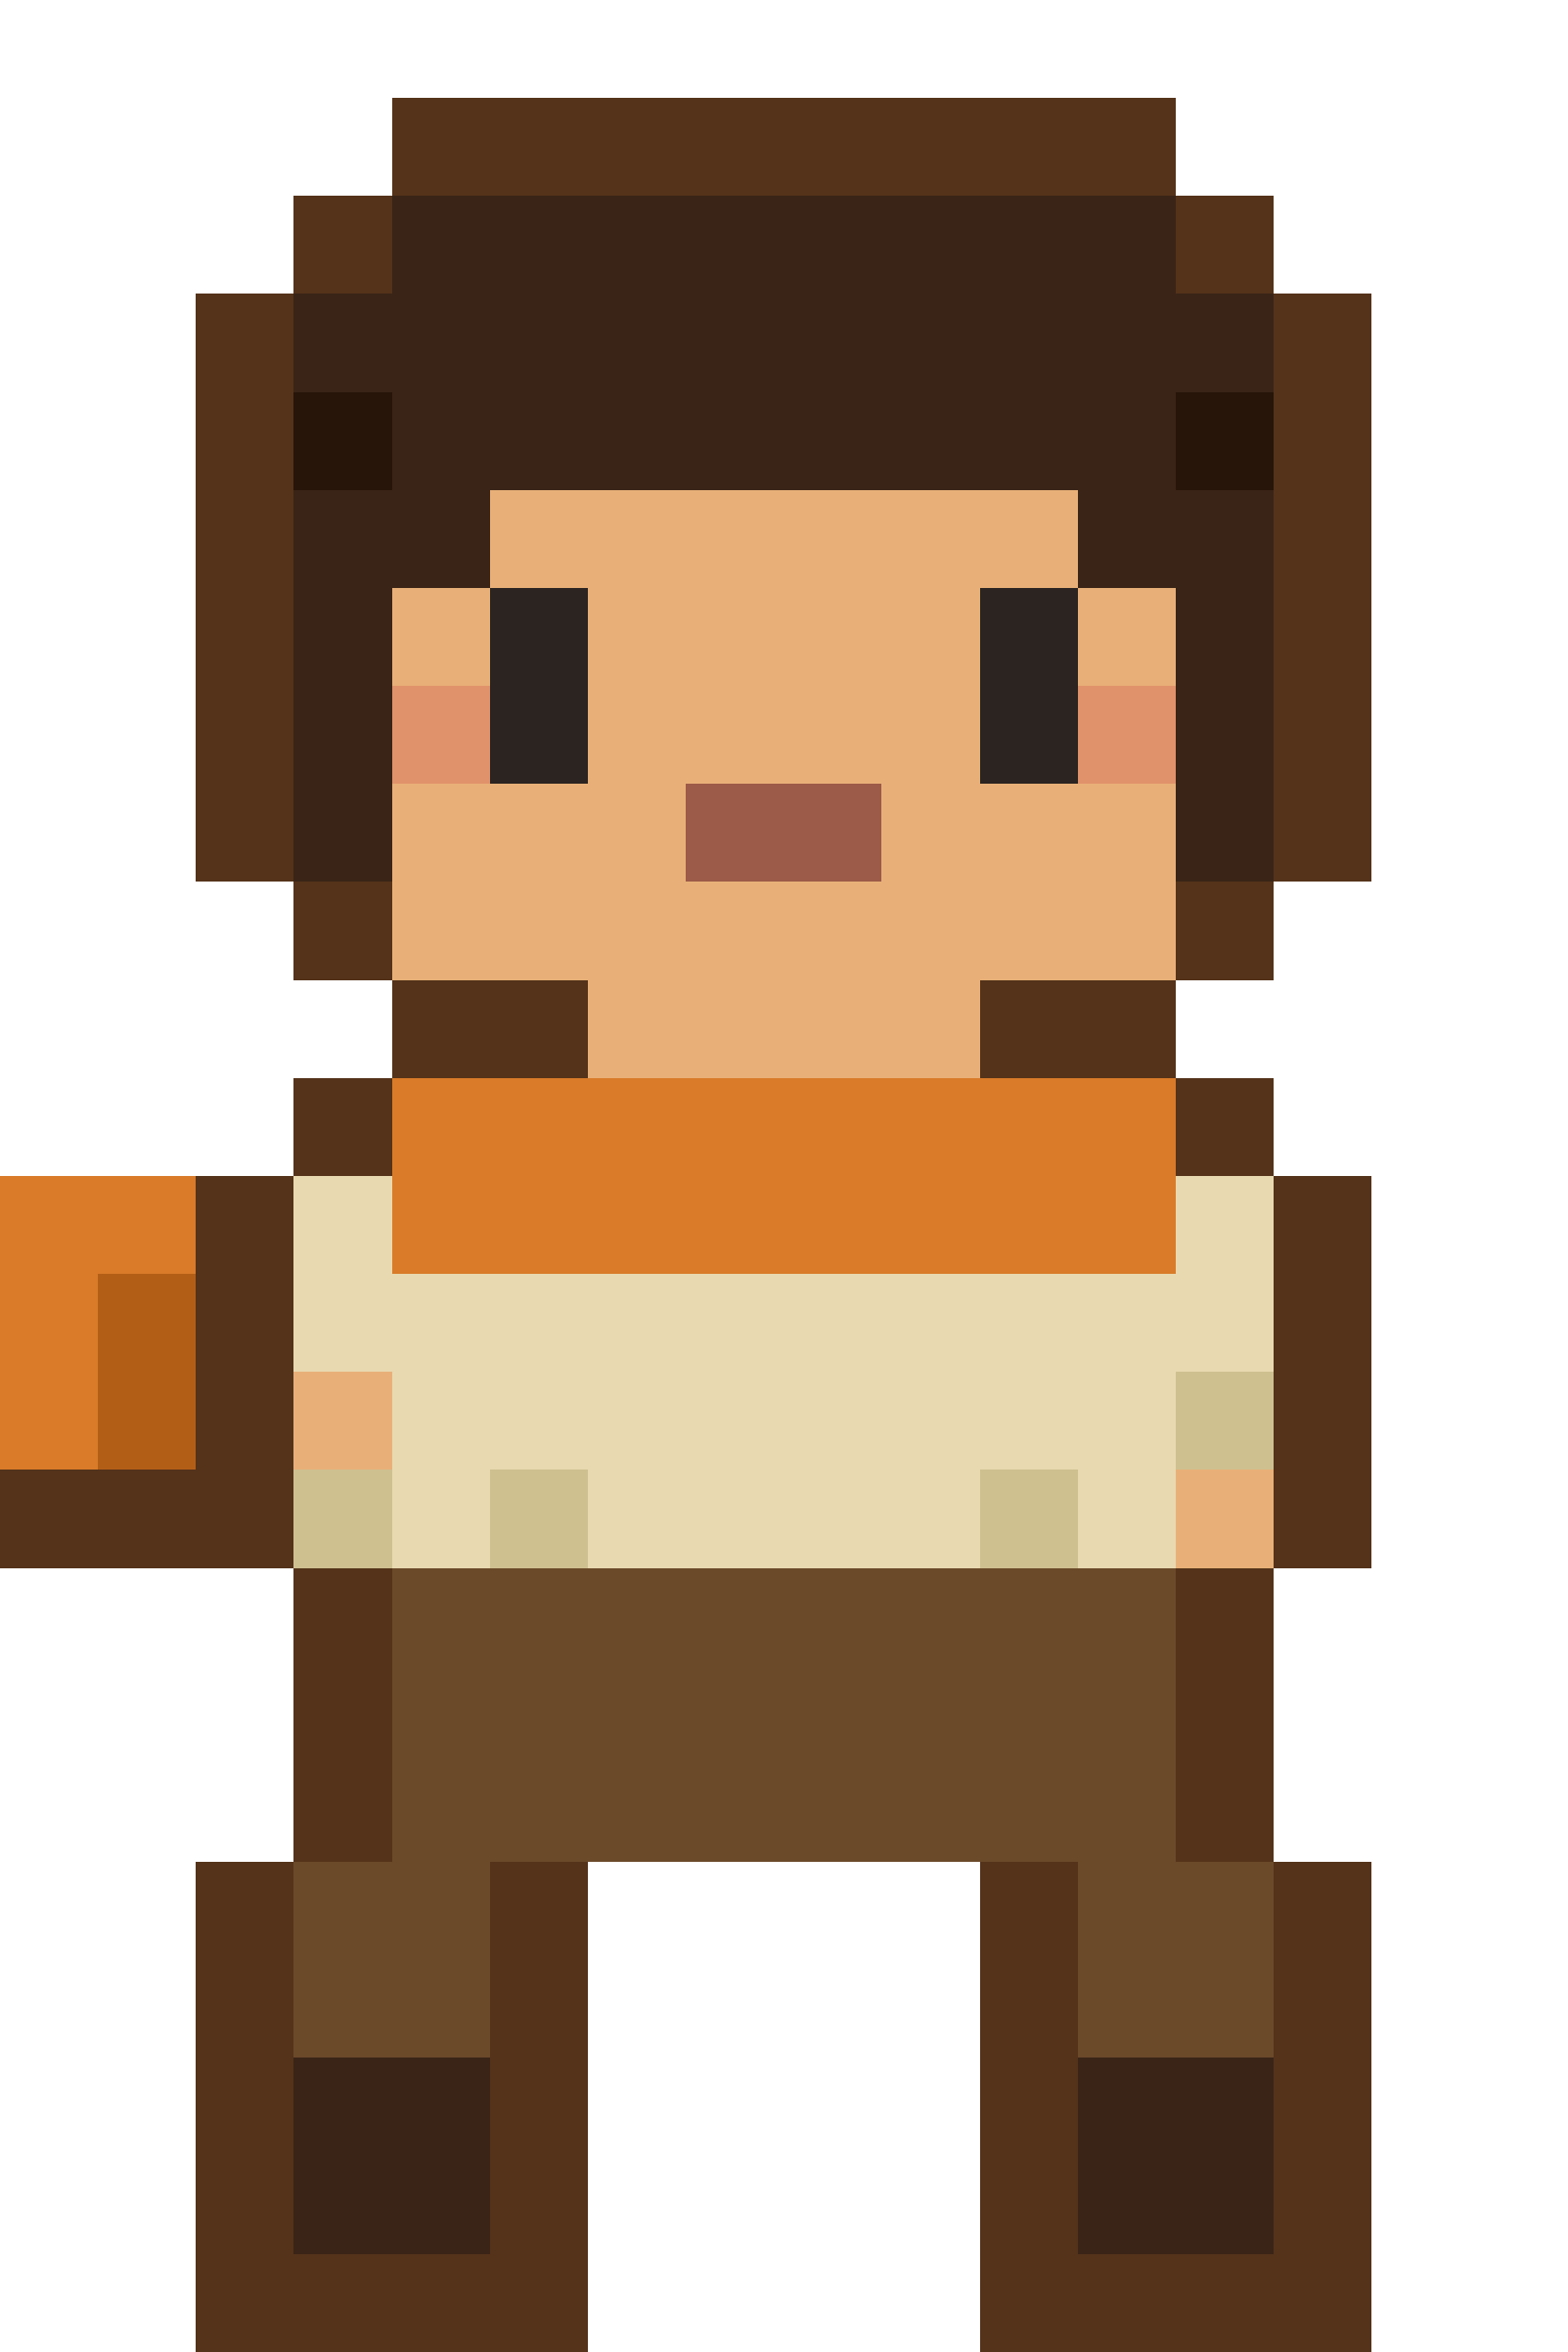
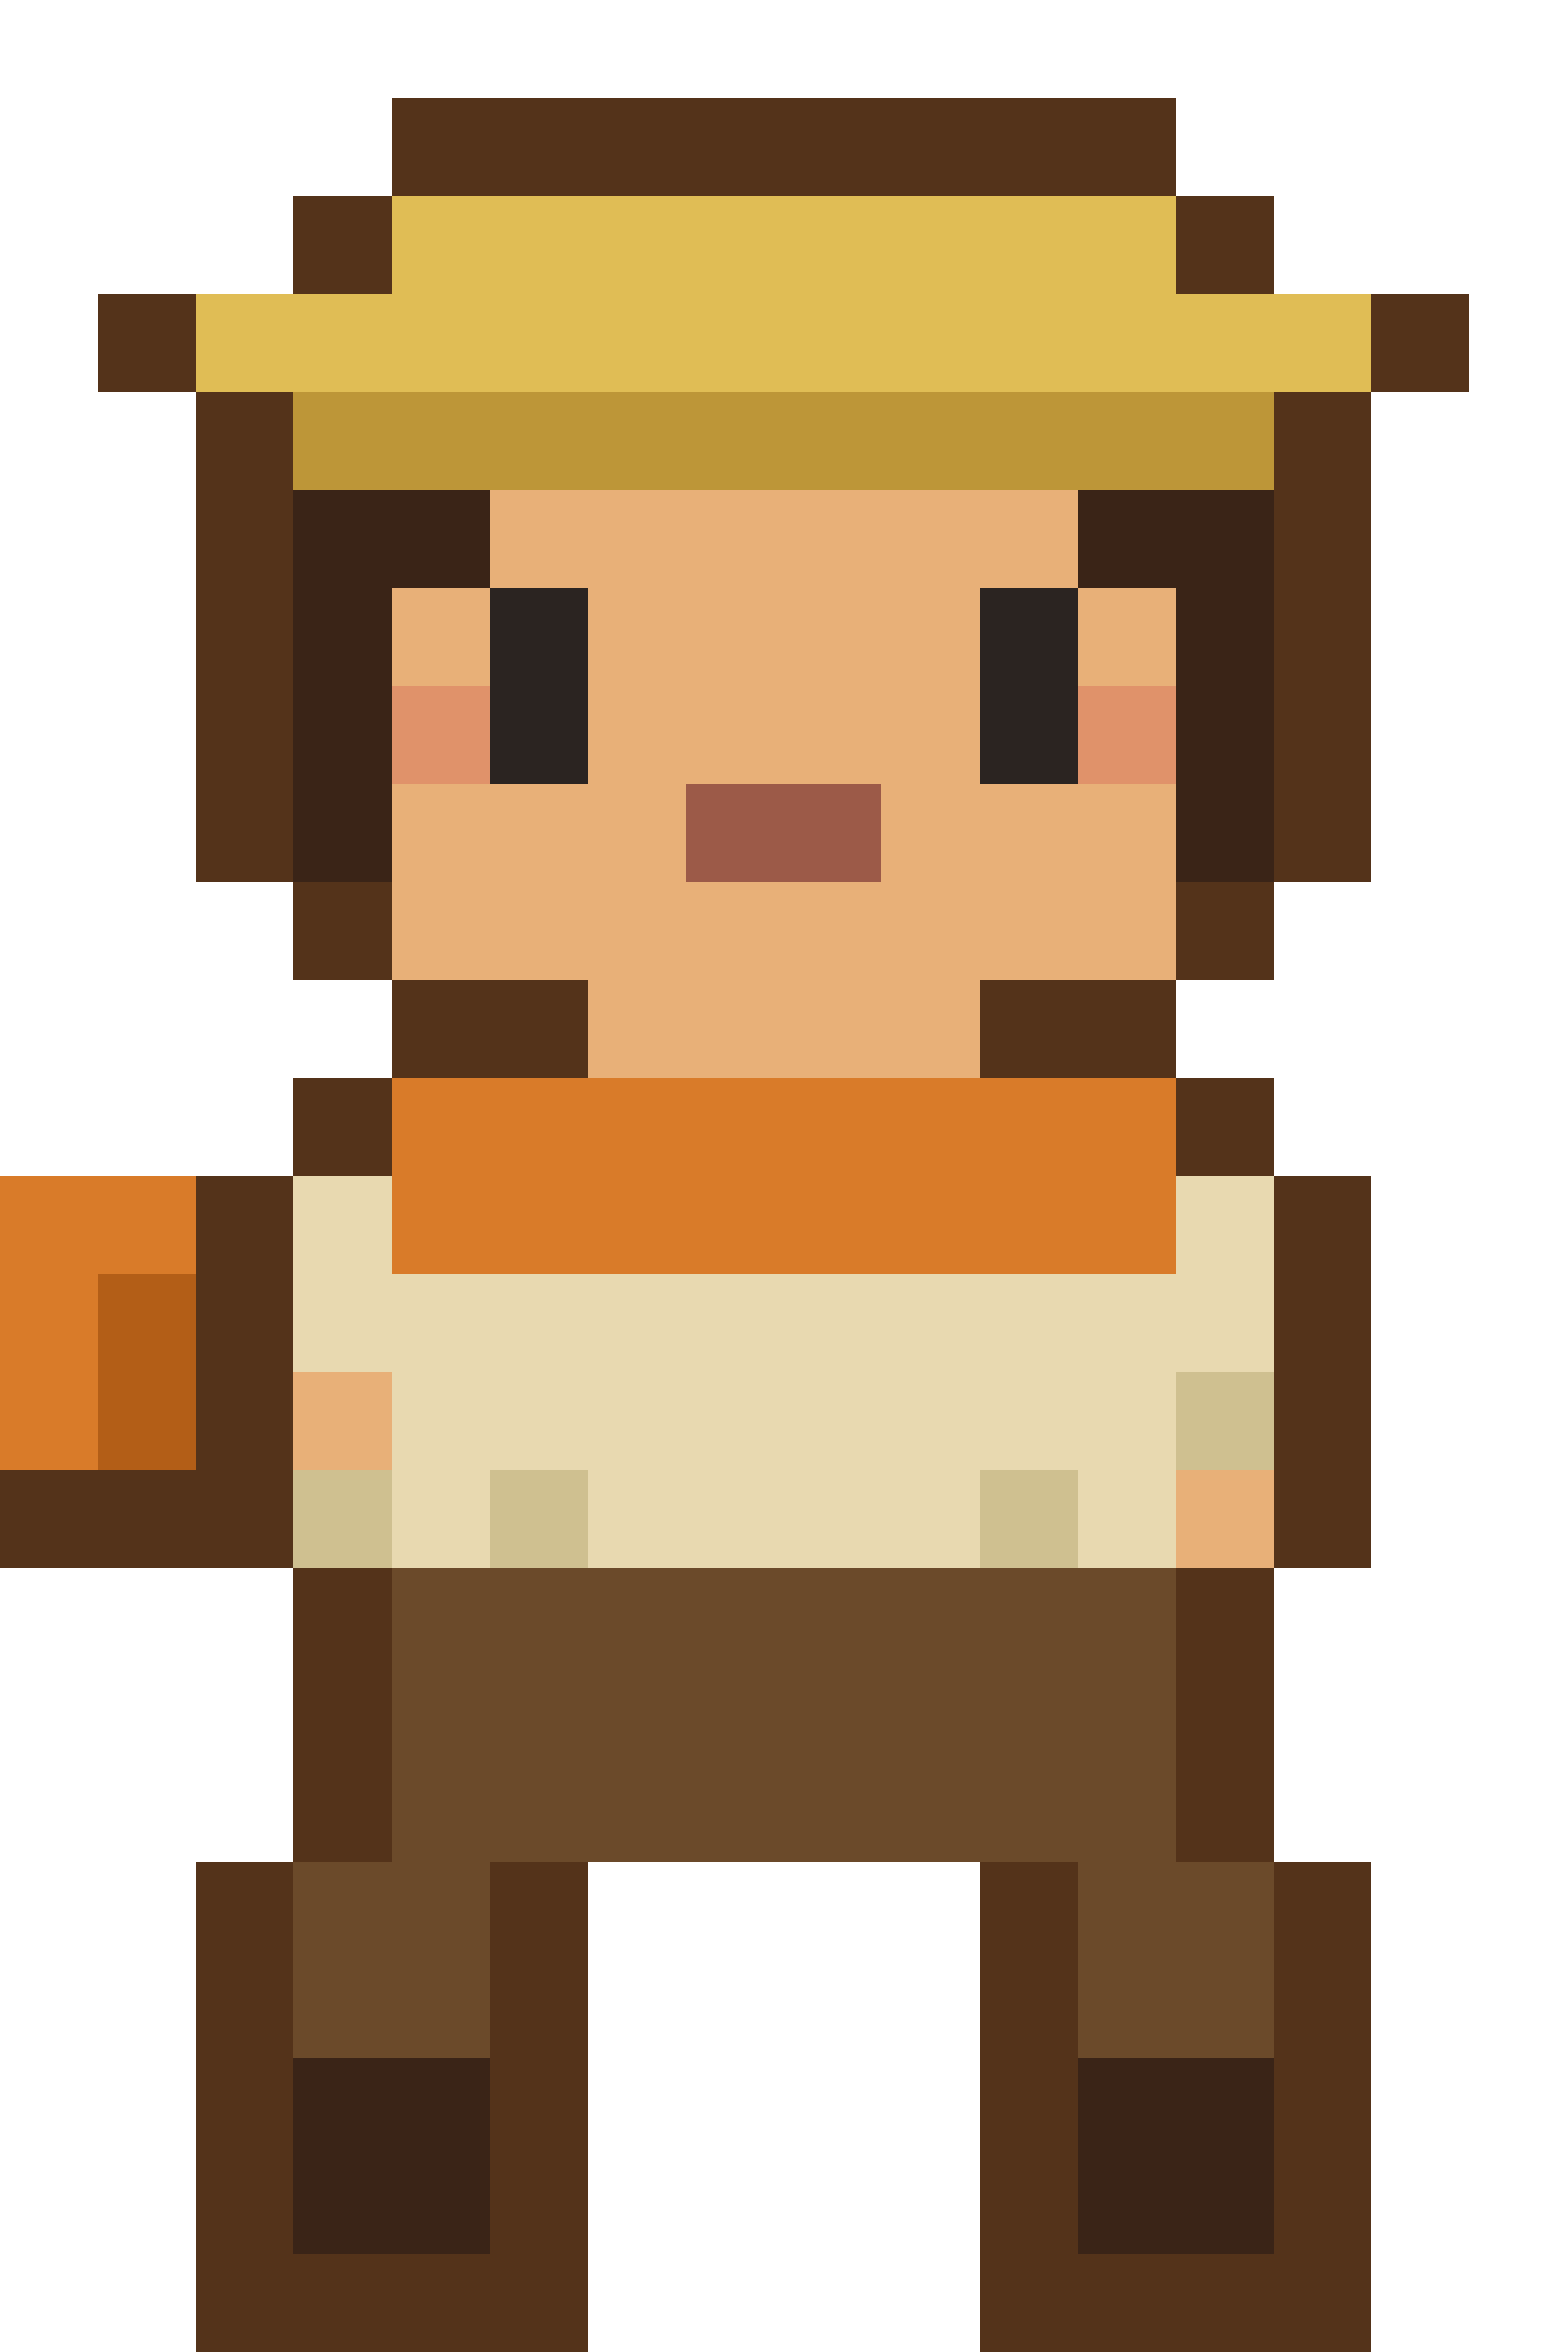
<svg xmlns="http://www.w3.org/2000/svg" viewBox="0 0 16 24" width="16" height="24" shape-rendering="crispEdges" aria-hidden="true" focusable="false">
  <rect x="4" y="1" width="1" height="1" fill="#54331a" />
  <rect x="5" y="1" width="1" height="1" fill="#54331a" />
  <rect x="6" y="1" width="1" height="1" fill="#54331a" />
  <rect x="7" y="1" width="1" height="1" fill="#54331a" />
  <rect x="8" y="1" width="1" height="1" fill="#54331a" />
  <rect x="9" y="1" width="1" height="1" fill="#54331a" />
  <rect x="10" y="1" width="1" height="1" fill="#54331a" />
  <rect x="11" y="1" width="1" height="1" fill="#54331a" />
  <rect x="3" y="2" width="1" height="1" fill="#54331a" />
-   <rect x="4" y="2" width="1" height="1" fill="#3a2417" />
-   <rect x="5" y="2" width="1" height="1" fill="#3a2417" />
-   <rect x="6" y="2" width="1" height="1" fill="#3a2417" />
-   <rect x="7" y="2" width="1" height="1" fill="#3a2417" />
-   <rect x="8" y="2" width="1" height="1" fill="#3a2417" />
-   <rect x="9" y="2" width="1" height="1" fill="#3a2417" />
-   <rect x="10" y="2" width="1" height="1" fill="#3a2417" />
-   <rect x="11" y="2" width="1" height="1" fill="#3a2417" />
+   <rect x="4" y="2" width="1" height="1" fill="#e0bd55" />
+   <rect x="5" y="2" width="1" height="1" fill="#e0bd55" />
+   <rect x="6" y="2" width="1" height="1" fill="#e0bd55" />
+   <rect x="7" y="2" width="1" height="1" fill="#e0bd55" />
+   <rect x="8" y="2" width="1" height="1" fill="#e0bd55" />
+   <rect x="9" y="2" width="1" height="1" fill="#e0bd55" />
+   <rect x="10" y="2" width="1" height="1" fill="#e0bd55" />
+   <rect x="11" y="2" width="1" height="1" fill="#e0bd55" />
  <rect x="12" y="2" width="1" height="1" fill="#54331a" />
-   <rect x="2" y="3" width="1" height="1" fill="#54331a" />
-   <rect x="3" y="3" width="1" height="1" fill="#3a2417" />
-   <rect x="4" y="3" width="1" height="1" fill="#3a2417" />
-   <rect x="5" y="3" width="1" height="1" fill="#3a2417" />
-   <rect x="6" y="3" width="1" height="1" fill="#3a2417" />
-   <rect x="7" y="3" width="1" height="1" fill="#3a2417" />
-   <rect x="8" y="3" width="1" height="1" fill="#3a2417" />
-   <rect x="9" y="3" width="1" height="1" fill="#3a2417" />
-   <rect x="10" y="3" width="1" height="1" fill="#3a2417" />
-   <rect x="11" y="3" width="1" height="1" fill="#3a2417" />
-   <rect x="12" y="3" width="1" height="1" fill="#3a2417" />
-   <rect x="13" y="3" width="1" height="1" fill="#54331a" />
+   <rect x="1" y="3" width="1" height="1" fill="#54331a" />
+   <rect x="2" y="3" width="1" height="1" fill="#e0bd55" />
+   <rect x="3" y="3" width="1" height="1" fill="#e0bd55" />
+   <rect x="4" y="3" width="1" height="1" fill="#e0bd55" />
+   <rect x="5" y="3" width="1" height="1" fill="#e0bd55" />
+   <rect x="6" y="3" width="1" height="1" fill="#e0bd55" />
+   <rect x="7" y="3" width="1" height="1" fill="#e0bd55" />
+   <rect x="8" y="3" width="1" height="1" fill="#e0bd55" />
+   <rect x="9" y="3" width="1" height="1" fill="#e0bd55" />
+   <rect x="10" y="3" width="1" height="1" fill="#e0bd55" />
+   <rect x="11" y="3" width="1" height="1" fill="#e0bd55" />
+   <rect x="12" y="3" width="1" height="1" fill="#e0bd55" />
+   <rect x="13" y="3" width="1" height="1" fill="#e0bd55" />
+   <rect x="14" y="3" width="1" height="1" fill="#54331a" />
  <rect x="2" y="4" width="1" height="1" fill="#54331a" />
-   <rect x="3" y="4" width="1" height="1" fill="#271509" />
-   <rect x="4" y="4" width="1" height="1" fill="#3a2417" />
-   <rect x="5" y="4" width="1" height="1" fill="#3a2417" />
-   <rect x="6" y="4" width="1" height="1" fill="#3a2417" />
-   <rect x="7" y="4" width="1" height="1" fill="#3a2417" />
-   <rect x="8" y="4" width="1" height="1" fill="#3a2417" />
-   <rect x="9" y="4" width="1" height="1" fill="#3a2417" />
-   <rect x="10" y="4" width="1" height="1" fill="#3a2417" />
-   <rect x="11" y="4" width="1" height="1" fill="#3a2417" />
-   <rect x="12" y="4" width="1" height="1" fill="#271509" />
+   <rect x="3" y="4" width="1" height="1" fill="#bd9638" />
+   <rect x="4" y="4" width="1" height="1" fill="#bd9638" />
+   <rect x="5" y="4" width="1" height="1" fill="#bd9638" />
+   <rect x="6" y="4" width="1" height="1" fill="#bd9638" />
+   <rect x="7" y="4" width="1" height="1" fill="#bd9638" />
+   <rect x="8" y="4" width="1" height="1" fill="#bd9638" />
+   <rect x="9" y="4" width="1" height="1" fill="#bd9638" />
+   <rect x="10" y="4" width="1" height="1" fill="#bd9638" />
+   <rect x="11" y="4" width="1" height="1" fill="#bd9638" />
+   <rect x="12" y="4" width="1" height="1" fill="#bd9638" />
  <rect x="13" y="4" width="1" height="1" fill="#54331a" />
  <rect x="2" y="5" width="1" height="1" fill="#54331a" />
  <rect x="3" y="5" width="1" height="1" fill="#3a2417" />
  <rect x="4" y="5" width="1" height="1" fill="#3a2417" />
  <rect x="5" y="5" width="1" height="1" fill="#e8b078" />
  <rect x="6" y="5" width="1" height="1" fill="#e8b078" />
  <rect x="7" y="5" width="1" height="1" fill="#e8b078" />
  <rect x="8" y="5" width="1" height="1" fill="#e8b078" />
  <rect x="9" y="5" width="1" height="1" fill="#e8b078" />
  <rect x="10" y="5" width="1" height="1" fill="#e8b078" />
  <rect x="11" y="5" width="1" height="1" fill="#3a2417" />
  <rect x="12" y="5" width="1" height="1" fill="#3a2417" />
  <rect x="13" y="5" width="1" height="1" fill="#54331a" />
  <rect x="2" y="6" width="1" height="1" fill="#54331a" />
  <rect x="3" y="6" width="1" height="1" fill="#3a2417" />
  <rect x="4" y="6" width="1" height="1" fill="#e8b078" />
  <rect x="5" y="6" width="1" height="1" fill="#2b2421" />
  <rect x="6" y="6" width="1" height="1" fill="#e8b078" />
  <rect x="7" y="6" width="1" height="1" fill="#e8b078" />
  <rect x="8" y="6" width="1" height="1" fill="#e8b078" />
  <rect x="9" y="6" width="1" height="1" fill="#e8b078" />
  <rect x="10" y="6" width="1" height="1" fill="#2b2421" />
  <rect x="11" y="6" width="1" height="1" fill="#e8b078" />
  <rect x="12" y="6" width="1" height="1" fill="#3a2417" />
  <rect x="13" y="6" width="1" height="1" fill="#54331a" />
  <rect x="2" y="7" width="1" height="1" fill="#54331a" />
  <rect x="3" y="7" width="1" height="1" fill="#3a2417" />
  <rect x="4" y="7" width="1" height="1" fill="#e0926a" />
  <rect x="5" y="7" width="1" height="1" fill="#2b2421" />
  <rect x="6" y="7" width="1" height="1" fill="#e8b078" />
  <rect x="7" y="7" width="1" height="1" fill="#e8b078" />
  <rect x="8" y="7" width="1" height="1" fill="#e8b078" />
  <rect x="9" y="7" width="1" height="1" fill="#e8b078" />
  <rect x="10" y="7" width="1" height="1" fill="#2b2421" />
  <rect x="11" y="7" width="1" height="1" fill="#e0926a" />
  <rect x="12" y="7" width="1" height="1" fill="#3a2417" />
  <rect x="13" y="7" width="1" height="1" fill="#54331a" />
  <rect x="2" y="8" width="1" height="1" fill="#54331a" />
  <rect x="3" y="8" width="1" height="1" fill="#3a2417" />
  <rect x="4" y="8" width="1" height="1" fill="#e8b078" />
  <rect x="5" y="8" width="1" height="1" fill="#e8b078" />
  <rect x="6" y="8" width="1" height="1" fill="#e8b078" />
  <rect x="7" y="8" width="1" height="1" fill="#9c5a48" />
  <rect x="8" y="8" width="1" height="1" fill="#9c5a48" />
  <rect x="9" y="8" width="1" height="1" fill="#e8b078" />
  <rect x="10" y="8" width="1" height="1" fill="#e8b078" />
  <rect x="11" y="8" width="1" height="1" fill="#e8b078" />
  <rect x="12" y="8" width="1" height="1" fill="#3a2417" />
  <rect x="13" y="8" width="1" height="1" fill="#54331a" />
  <rect x="3" y="9" width="1" height="1" fill="#54331a" />
  <rect x="4" y="9" width="1" height="1" fill="#e8b078" />
  <rect x="5" y="9" width="1" height="1" fill="#e8b078" />
  <rect x="6" y="9" width="1" height="1" fill="#e8b078" />
  <rect x="7" y="9" width="1" height="1" fill="#e8b078" />
  <rect x="8" y="9" width="1" height="1" fill="#e8b078" />
  <rect x="9" y="9" width="1" height="1" fill="#e8b078" />
  <rect x="10" y="9" width="1" height="1" fill="#e8b078" />
  <rect x="11" y="9" width="1" height="1" fill="#e8b078" />
  <rect x="12" y="9" width="1" height="1" fill="#54331a" />
  <rect x="4" y="10" width="1" height="1" fill="#54331a" />
  <rect x="5" y="10" width="1" height="1" fill="#54331a" />
  <rect x="6" y="10" width="1" height="1" fill="#e8b078" />
  <rect x="7" y="10" width="1" height="1" fill="#e8b078" />
  <rect x="8" y="10" width="1" height="1" fill="#e8b078" />
  <rect x="9" y="10" width="1" height="1" fill="#e8b078" />
  <rect x="10" y="10" width="1" height="1" fill="#54331a" />
  <rect x="11" y="10" width="1" height="1" fill="#54331a" />
  <rect x="3" y="11" width="1" height="1" fill="#54331a" />
  <rect x="4" y="11" width="1" height="1" fill="#d97b29" />
  <rect x="5" y="11" width="1" height="1" fill="#d97b29" />
  <rect x="6" y="11" width="1" height="1" fill="#d97b29" />
  <rect x="7" y="11" width="1" height="1" fill="#d97b29" />
  <rect x="8" y="11" width="1" height="1" fill="#d97b29" />
  <rect x="9" y="11" width="1" height="1" fill="#d97b29" />
  <rect x="10" y="11" width="1" height="1" fill="#d97b29" />
  <rect x="11" y="11" width="1" height="1" fill="#d97b29" />
  <rect x="12" y="11" width="1" height="1" fill="#54331a" />
  <rect x="0" y="12" width="1" height="1" fill="#d97b29" />
  <rect x="1" y="12" width="1" height="1" fill="#d97b29" />
  <rect x="2" y="12" width="1" height="1" fill="#54331a" />
  <rect x="3" y="12" width="1" height="1" fill="#e8d9b0" />
  <rect x="4" y="12" width="1" height="1" fill="#d97b29" />
  <rect x="5" y="12" width="1" height="1" fill="#d97b29" />
  <rect x="6" y="12" width="1" height="1" fill="#d97b29" />
  <rect x="7" y="12" width="1" height="1" fill="#d97b29" />
  <rect x="8" y="12" width="1" height="1" fill="#d97b29" />
  <rect x="9" y="12" width="1" height="1" fill="#d97b29" />
  <rect x="10" y="12" width="1" height="1" fill="#d97b29" />
  <rect x="11" y="12" width="1" height="1" fill="#d97b29" />
  <rect x="12" y="12" width="1" height="1" fill="#e8d9b0" />
  <rect x="13" y="12" width="1" height="1" fill="#54331a" />
  <rect x="0" y="13" width="1" height="1" fill="#d97b29" />
  <rect x="1" y="13" width="1" height="1" fill="#b35e17" />
  <rect x="2" y="13" width="1" height="1" fill="#54331a" />
  <rect x="3" y="13" width="1" height="1" fill="#e8d9b0" />
  <rect x="4" y="13" width="1" height="1" fill="#e8d9b0" />
  <rect x="5" y="13" width="1" height="1" fill="#e8d9b0" />
  <rect x="6" y="13" width="1" height="1" fill="#e8d9b0" />
  <rect x="7" y="13" width="1" height="1" fill="#e8d9b0" />
  <rect x="8" y="13" width="1" height="1" fill="#e8d9b0" />
  <rect x="9" y="13" width="1" height="1" fill="#e8d9b0" />
  <rect x="10" y="13" width="1" height="1" fill="#e8d9b0" />
  <rect x="11" y="13" width="1" height="1" fill="#e8d9b0" />
  <rect x="12" y="13" width="1" height="1" fill="#e8d9b0" />
  <rect x="13" y="13" width="1" height="1" fill="#54331a" />
  <rect x="0" y="14" width="1" height="1" fill="#d97b29" />
  <rect x="1" y="14" width="1" height="1" fill="#b35e17" />
  <rect x="2" y="14" width="1" height="1" fill="#54331a" />
  <rect x="3" y="14" width="1" height="1" fill="#e8b078" />
  <rect x="4" y="14" width="1" height="1" fill="#e8d9b0" />
  <rect x="5" y="14" width="1" height="1" fill="#e8d9b0" />
  <rect x="6" y="14" width="1" height="1" fill="#e8d9b0" />
  <rect x="7" y="14" width="1" height="1" fill="#e8d9b0" />
  <rect x="8" y="14" width="1" height="1" fill="#e8d9b0" />
  <rect x="9" y="14" width="1" height="1" fill="#e8d9b0" />
  <rect x="10" y="14" width="1" height="1" fill="#e8d9b0" />
  <rect x="11" y="14" width="1" height="1" fill="#e8d9b0" />
  <rect x="12" y="14" width="1" height="1" fill="#cfc090" />
  <rect x="13" y="14" width="1" height="1" fill="#54331a" />
  <rect x="0" y="15" width="1" height="1" fill="#54331a" />
  <rect x="1" y="15" width="1" height="1" fill="#54331a" />
  <rect x="2" y="15" width="1" height="1" fill="#54331a" />
  <rect x="3" y="15" width="1" height="1" fill="#cfc090" />
  <rect x="4" y="15" width="1" height="1" fill="#e8d9b0" />
  <rect x="5" y="15" width="1" height="1" fill="#cfc090" />
  <rect x="6" y="15" width="1" height="1" fill="#e8d9b0" />
  <rect x="7" y="15" width="1" height="1" fill="#e8d9b0" />
  <rect x="8" y="15" width="1" height="1" fill="#e8d9b0" />
  <rect x="9" y="15" width="1" height="1" fill="#e8d9b0" />
  <rect x="10" y="15" width="1" height="1" fill="#cfc090" />
  <rect x="11" y="15" width="1" height="1" fill="#e8d9b0" />
  <rect x="12" y="15" width="1" height="1" fill="#e8b078" />
  <rect x="13" y="15" width="1" height="1" fill="#54331a" />
  <rect x="3" y="16" width="1" height="1" fill="#54331a" />
  <rect x="4" y="16" width="1" height="1" fill="#6b4a2a" />
  <rect x="5" y="16" width="1" height="1" fill="#6b4a2a" />
  <rect x="6" y="16" width="1" height="1" fill="#6b4a2a" />
  <rect x="7" y="16" width="1" height="1" fill="#6b4a2a" />
  <rect x="8" y="16" width="1" height="1" fill="#6b4a2a" />
  <rect x="9" y="16" width="1" height="1" fill="#6b4a2a" />
  <rect x="10" y="16" width="1" height="1" fill="#6b4a2a" />
  <rect x="11" y="16" width="1" height="1" fill="#6b4a2a" />
  <rect x="12" y="16" width="1" height="1" fill="#54331a" />
  <rect x="3" y="17" width="1" height="1" fill="#54331a" />
  <rect x="4" y="17" width="1" height="1" fill="#6b4a2a" />
  <rect x="5" y="17" width="1" height="1" fill="#6b4a2a" />
  <rect x="6" y="17" width="1" height="1" fill="#6b4a2a" />
  <rect x="7" y="17" width="1" height="1" fill="#6b4a2a" />
  <rect x="8" y="17" width="1" height="1" fill="#6b4a2a" />
  <rect x="9" y="17" width="1" height="1" fill="#6b4a2a" />
  <rect x="10" y="17" width="1" height="1" fill="#6b4a2a" />
  <rect x="11" y="17" width="1" height="1" fill="#6b4a2a" />
  <rect x="12" y="17" width="1" height="1" fill="#54331a" />
  <rect x="3" y="18" width="1" height="1" fill="#54331a" />
  <rect x="4" y="18" width="1" height="1" fill="#6b4a2a" />
  <rect x="5" y="18" width="1" height="1" fill="#6b4a2a" />
  <rect x="6" y="18" width="1" height="1" fill="#6b4a2a" />
  <rect x="7" y="18" width="1" height="1" fill="#6b4a2a" />
  <rect x="8" y="18" width="1" height="1" fill="#6b4a2a" />
  <rect x="9" y="18" width="1" height="1" fill="#6b4a2a" />
  <rect x="10" y="18" width="1" height="1" fill="#6b4a2a" />
  <rect x="11" y="18" width="1" height="1" fill="#6b4a2a" />
  <rect x="12" y="18" width="1" height="1" fill="#54331a" />
  <rect x="2" y="19" width="1" height="1" fill="#54331a" />
  <rect x="3" y="19" width="1" height="1" fill="#6b4a2a" />
  <rect x="4" y="19" width="1" height="1" fill="#6b4a2a" />
  <rect x="5" y="19" width="1" height="1" fill="#54331a" />
  <rect x="10" y="19" width="1" height="1" fill="#54331a" />
  <rect x="11" y="19" width="1" height="1" fill="#6b4a2a" />
  <rect x="12" y="19" width="1" height="1" fill="#6b4a2a" />
  <rect x="13" y="19" width="1" height="1" fill="#54331a" />
  <rect x="2" y="20" width="1" height="1" fill="#54331a" />
  <rect x="3" y="20" width="1" height="1" fill="#6b4a2a" />
  <rect x="4" y="20" width="1" height="1" fill="#6b4a2a" />
  <rect x="5" y="20" width="1" height="1" fill="#54331a" />
  <rect x="10" y="20" width="1" height="1" fill="#54331a" />
  <rect x="11" y="20" width="1" height="1" fill="#6b4a2a" />
  <rect x="12" y="20" width="1" height="1" fill="#6b4a2a" />
  <rect x="13" y="20" width="1" height="1" fill="#54331a" />
  <rect x="2" y="21" width="1" height="1" fill="#54331a" />
  <rect x="3" y="21" width="1" height="1" fill="#3a2417" />
  <rect x="4" y="21" width="1" height="1" fill="#3a2417" />
  <rect x="5" y="21" width="1" height="1" fill="#54331a" />
  <rect x="10" y="21" width="1" height="1" fill="#54331a" />
  <rect x="11" y="21" width="1" height="1" fill="#3a2417" />
  <rect x="12" y="21" width="1" height="1" fill="#3a2417" />
  <rect x="13" y="21" width="1" height="1" fill="#54331a" />
  <rect x="2" y="22" width="1" height="1" fill="#54331a" />
  <rect x="3" y="22" width="1" height="1" fill="#3a2417" />
  <rect x="4" y="22" width="1" height="1" fill="#3a2417" />
  <rect x="5" y="22" width="1" height="1" fill="#54331a" />
  <rect x="10" y="22" width="1" height="1" fill="#54331a" />
  <rect x="11" y="22" width="1" height="1" fill="#3a2417" />
  <rect x="12" y="22" width="1" height="1" fill="#3a2417" />
  <rect x="13" y="22" width="1" height="1" fill="#54331a" />
  <rect x="2" y="23" width="1" height="1" fill="#54331a" />
  <rect x="3" y="23" width="1" height="1" fill="#54331a" />
  <rect x="4" y="23" width="1" height="1" fill="#54331a" />
  <rect x="5" y="23" width="1" height="1" fill="#54331a" />
  <rect x="10" y="23" width="1" height="1" fill="#54331a" />
  <rect x="11" y="23" width="1" height="1" fill="#54331a" />
  <rect x="12" y="23" width="1" height="1" fill="#54331a" />
  <rect x="13" y="23" width="1" height="1" fill="#54331a" />
</svg>
